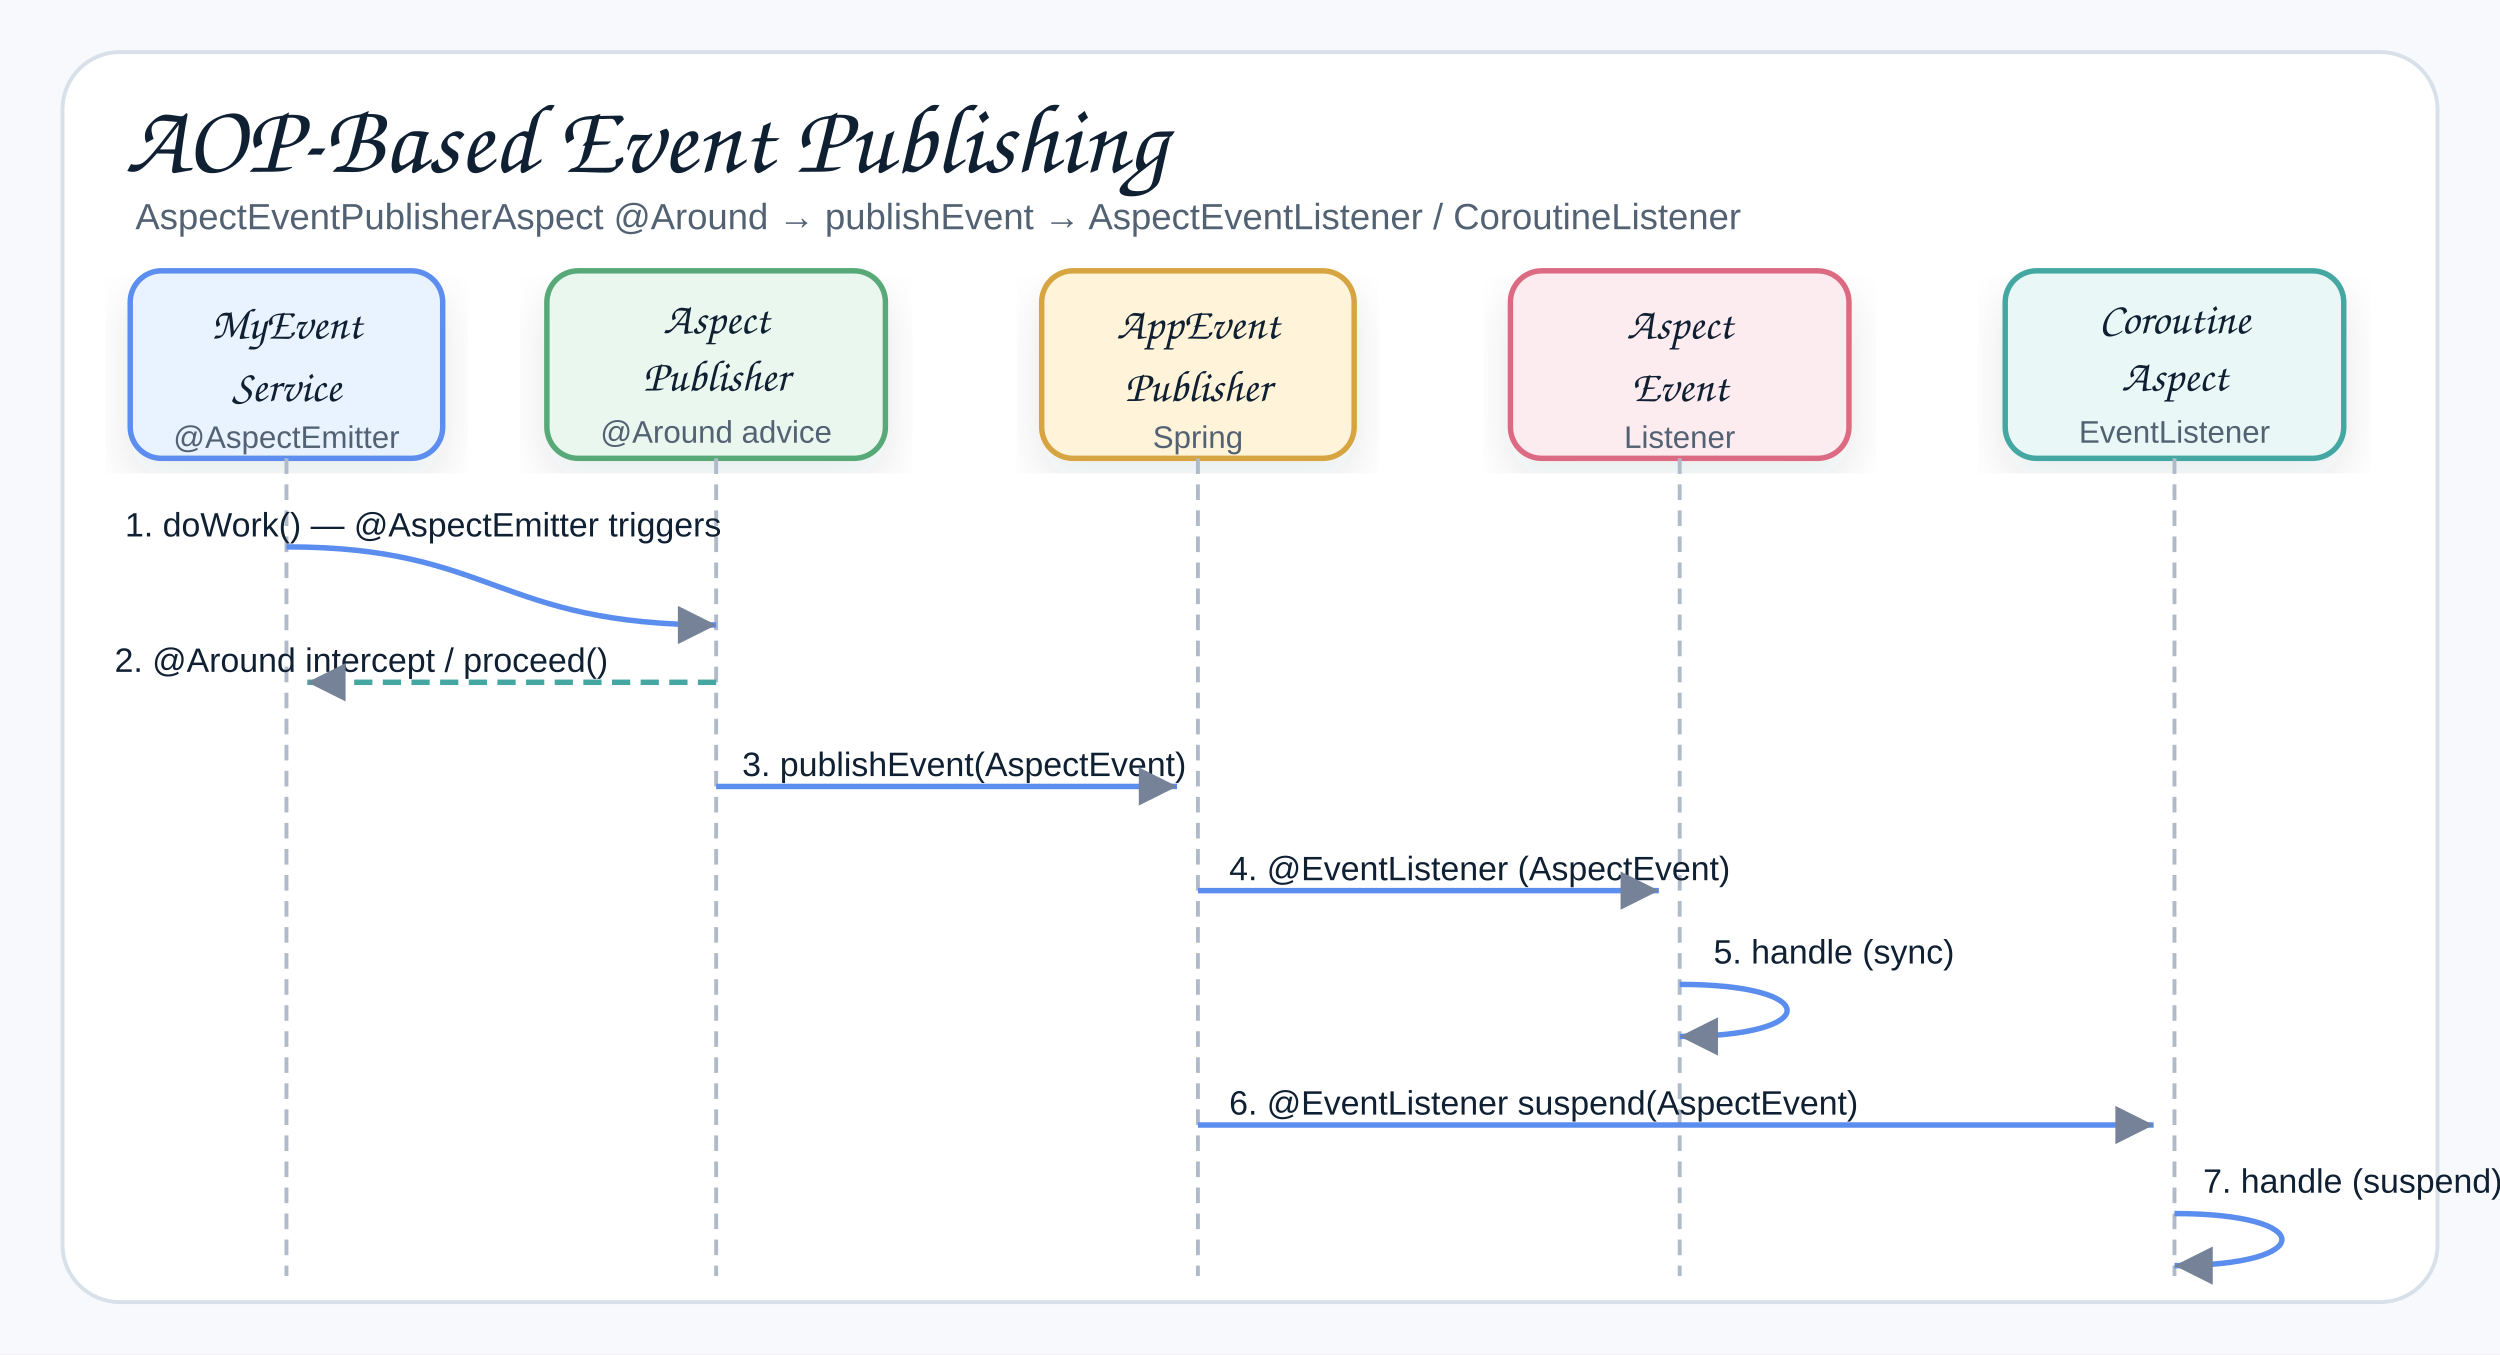
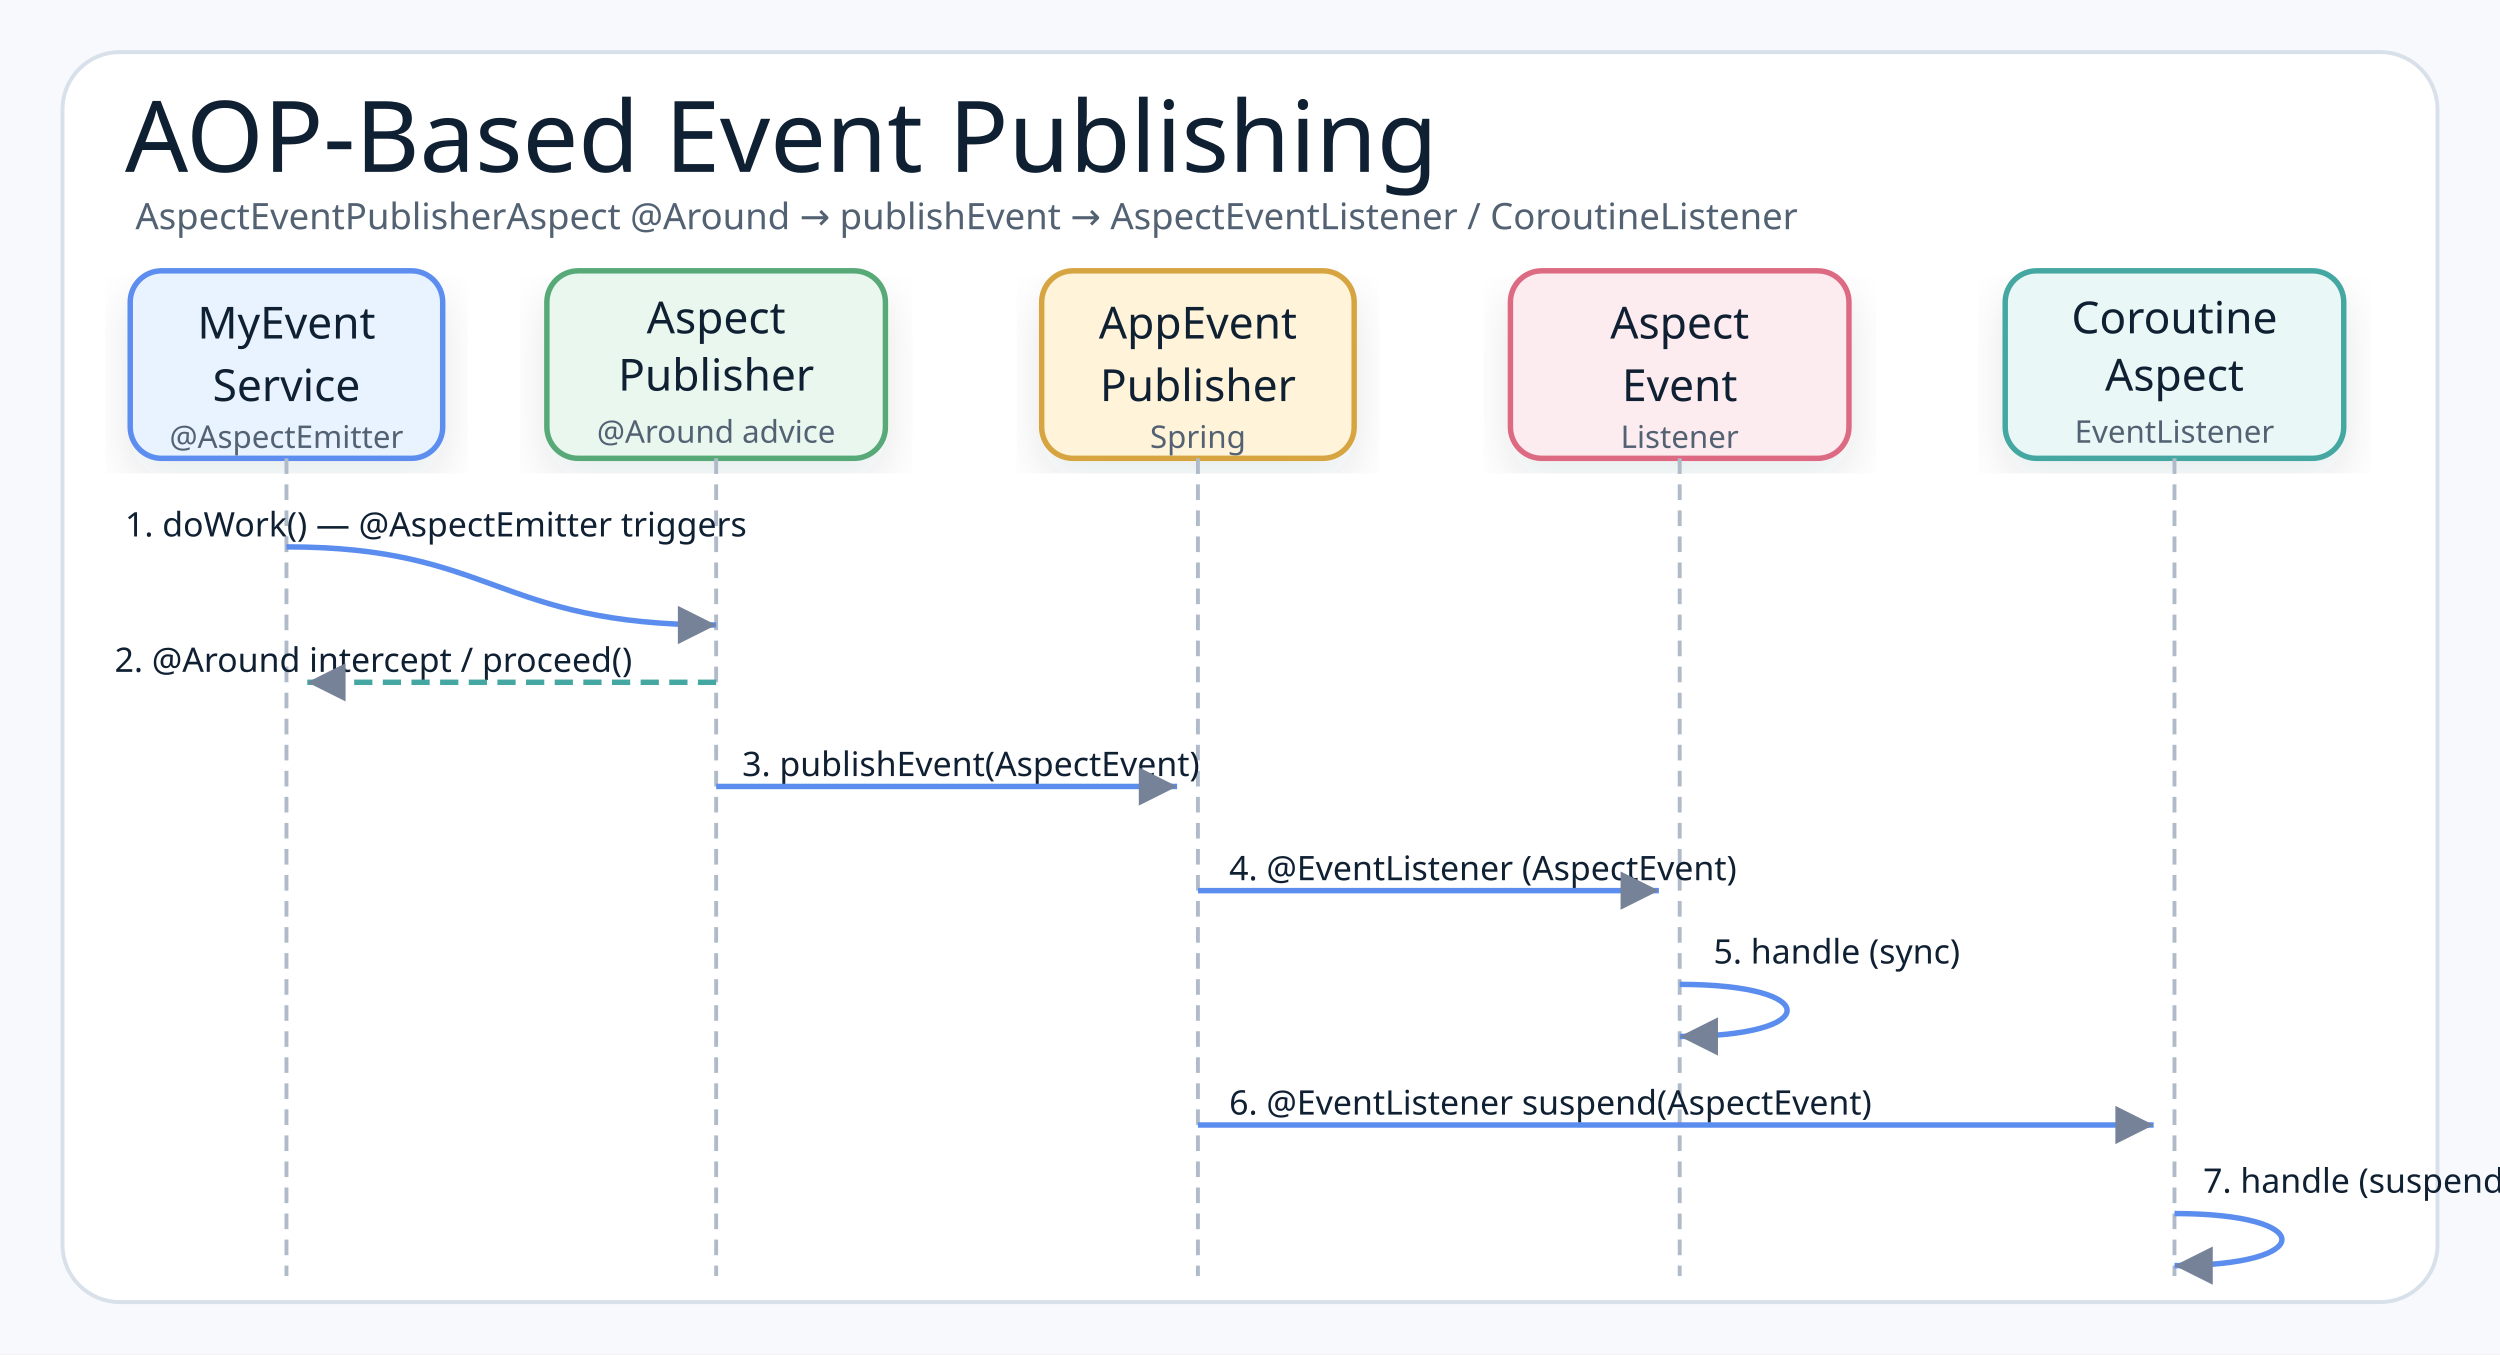
<svg xmlns="http://www.w3.org/2000/svg" width="960" height="520" viewBox="0 0 960 520" role="img" aria-label="Spring AOP-Based ApplicationEvent sequence">
  <defs>
    <filter id="shadow" x="-8%" y="-8%" width="116%" height="116%">
      <feDropShadow dx="0" dy="8" stdDeviation="9" flood-color="#1f2937" flood-opacity="0.10" />
    </filter>
    <marker id="arrow" markerWidth="9" markerHeight="9" refX="8" refY="4.5" orient="auto" markerUnits="strokeWidth">
      <path d="M1,1 L8,4.5 L1,8 Z" fill="#758297" />
    </marker>
    <style>
    .canvas{fill:#f7f9fc}.frame{fill:#fff;stroke:#d8e0ea;stroke-width:1.5}
-     .title{font-family:"Architects Daughter","Comic Sans MS","Comic Sans",cursive;font-size:38px;font-weight:400;fill:#102033}
-     .subtitle{font-family:"Comic Sans MS","Comic Sans","Comic Neue",Arial,sans-serif;font-size:14px;font-weight:400;fill:#536273}
-     .smallLabel{font-family:"Architects Daughter","Comic Sans MS","Comic Sans",cursive;font-size:21px;font-weight:400;fill:#102033}
-     .mono{font-family:"Comic Sans MS","Comic Sans","Comic Neue",Arial,sans-serif;font-size:12px;font-weight:400;fill:#102033}
-     .small{font-family:"Comic Sans MS","Comic Sans","Comic Neue",Arial,sans-serif;font-size:12px;font-weight:400;fill:#536273}
+     .title{font-family:"Architects Daughter";font-size:38px;font-weight:400;fill:#102033}
+     .subtitle{font-family:"Comic Mono";font-size:14px;font-weight:400;fill:#536273}
+     .smallLabel{font-family:"Architects Daughter";font-size:21px;font-weight:400;fill:#102033}
+     .mono{font-family:"Comic Mono";font-size:12px;font-weight:400;fill:#102033}
+     .small{font-family:"Comic Mono";font-size:12px;font-weight:400;fill:#536273}
    .card{stroke-width:2.1;filter:url(#shadow)}
    .lifeline{stroke:#b0bbca;stroke-width:1.5;stroke-dasharray:6 4;fill:none}
    .reqArrow{stroke:#5B8DEF;stroke-width:2.1;fill:none;marker-end:url(#arrow)}
    .rspArrow{stroke:#45A7A1;stroke-width:2.1;stroke-dasharray:7 4;fill:none;marker-end:url(#arrow)}
-     .msgLabel{font-family:"Comic Sans MS","Comic Sans","Comic Neue",Arial,sans-serif;font-size:13px;fill:#102033}
+     .msgLabel{font-family:"Comic Mono";font-size:13px;fill:#102033}
  </style>
  </defs>
  <rect class="canvas" width="960" height="520" />
  <rect class="frame" x="24" y="20" width="912" height="480" rx="22" />
  <text class="title" x="48" y="66">AOP-Based Event Publishing</text>
  <text class="subtitle" x="52" y="88">AspectEventPublisherAspect @Around → publishEvent → AspectEventListener / CoroutineListener</text>
  <g transform="translate(50,104)">
    <rect class="card" x="0" y="0" width="120" height="72" rx="12" fill="#E8F3FF" stroke="#5B8DEF" />
    <text class="smallLabel" style="font-size:17px" x="60" y="26" text-anchor="middle">MyEvent</text>
    <text class="smallLabel" style="font-size:17px" x="60" y="50" text-anchor="middle">Service</text>
    <text class="small" x="60" y="68" text-anchor="middle">@AspectEmitter</text>
  </g>
  <g transform="translate(210,104)">
    <rect class="card" x="0" y="0" width="130" height="72" rx="12" fill="#EAF7EF" stroke="#58A978" />
    <text class="smallLabel" style="font-size:17px" x="65" y="24" text-anchor="middle">Aspect</text>
    <text class="smallLabel" style="font-size:17px" x="65" y="46" text-anchor="middle">Publisher</text>
    <text class="small" x="65" y="66" text-anchor="middle">@Around advice</text>
  </g>
  <g transform="translate(400,104)">
    <rect class="card" x="0" y="0" width="120" height="72" rx="12" fill="#FFF3D9" stroke="#D6A441" />
    <text class="smallLabel" style="font-size:17px" x="60" y="26" text-anchor="middle">AppEvent</text>
    <text class="smallLabel" style="font-size:17px" x="60" y="50" text-anchor="middle">Publisher</text>
    <text class="small" x="60" y="68" text-anchor="middle">Spring</text>
  </g>
  <g transform="translate(580,104)">
    <rect class="card" x="0" y="0" width="130" height="72" rx="12" fill="#FDECEF" stroke="#DC6B82" />
    <text class="smallLabel" style="font-size:17px" x="65" y="26" text-anchor="middle">Aspect</text>
    <text class="smallLabel" style="font-size:17px" x="65" y="50" text-anchor="middle">Event</text>
    <text class="small" x="65" y="68" text-anchor="middle">Listener</text>
  </g>
  <g transform="translate(770,104)">
    <rect class="card" x="0" y="0" width="130" height="72" rx="12" fill="#E9F7F6" stroke="#45A7A1" />
    <text class="smallLabel" style="font-size:17px" x="65" y="24" text-anchor="middle">Coroutine</text>
    <text class="smallLabel" style="font-size:17px" x="65" y="46" text-anchor="middle">Aspect</text>
    <text class="small" x="65" y="66" text-anchor="middle">EventListener</text>
  </g>
  <line class="lifeline" x1="110" y1="176" x2="110" y2="490" />
  <line class="lifeline" x1="275" y1="176" x2="275" y2="490" />
  <line class="lifeline" x1="460" y1="176" x2="460" y2="490" />
  <line class="lifeline" x1="645" y1="176" x2="645" y2="490" />
  <line class="lifeline" x1="835" y1="176" x2="835" y2="490" />
  <text class="msgLabel" x="48" y="206">1. doWork() — @AspectEmitter triggers</text>
  <path class="reqArrow" d="M110,210 C190,210 190,240 275,240" />
  <text class="msgLabel" x="44" y="258">2. @Around intercept / proceed()</text>
  <path class="rspArrow" d="M275,262 L118,262" />
  <text class="msgLabel" x="285" y="298">3. publishEvent(AspectEvent)</text>
  <path class="reqArrow" d="M275,302 L452,302" />
  <text class="msgLabel" x="472" y="338">4. @EventListener (AspectEvent)</text>
  <path class="reqArrow" d="M460,342 L637,342" />
  <text class="msgLabel" x="658" y="370">5. handle (sync)</text>
  <path class="reqArrow" d="M645,378 C700,378 700,398 645,398" />
  <text class="msgLabel" x="472" y="428">6. @EventListener suspend(AspectEvent)</text>
  <path class="reqArrow" d="M460,432 L827,432" />
  <text class="msgLabel" x="846" y="458">7. handle (suspend)</text>
  <path class="reqArrow" d="M835,466 C890,466 890,486 835,486" />
</svg>
